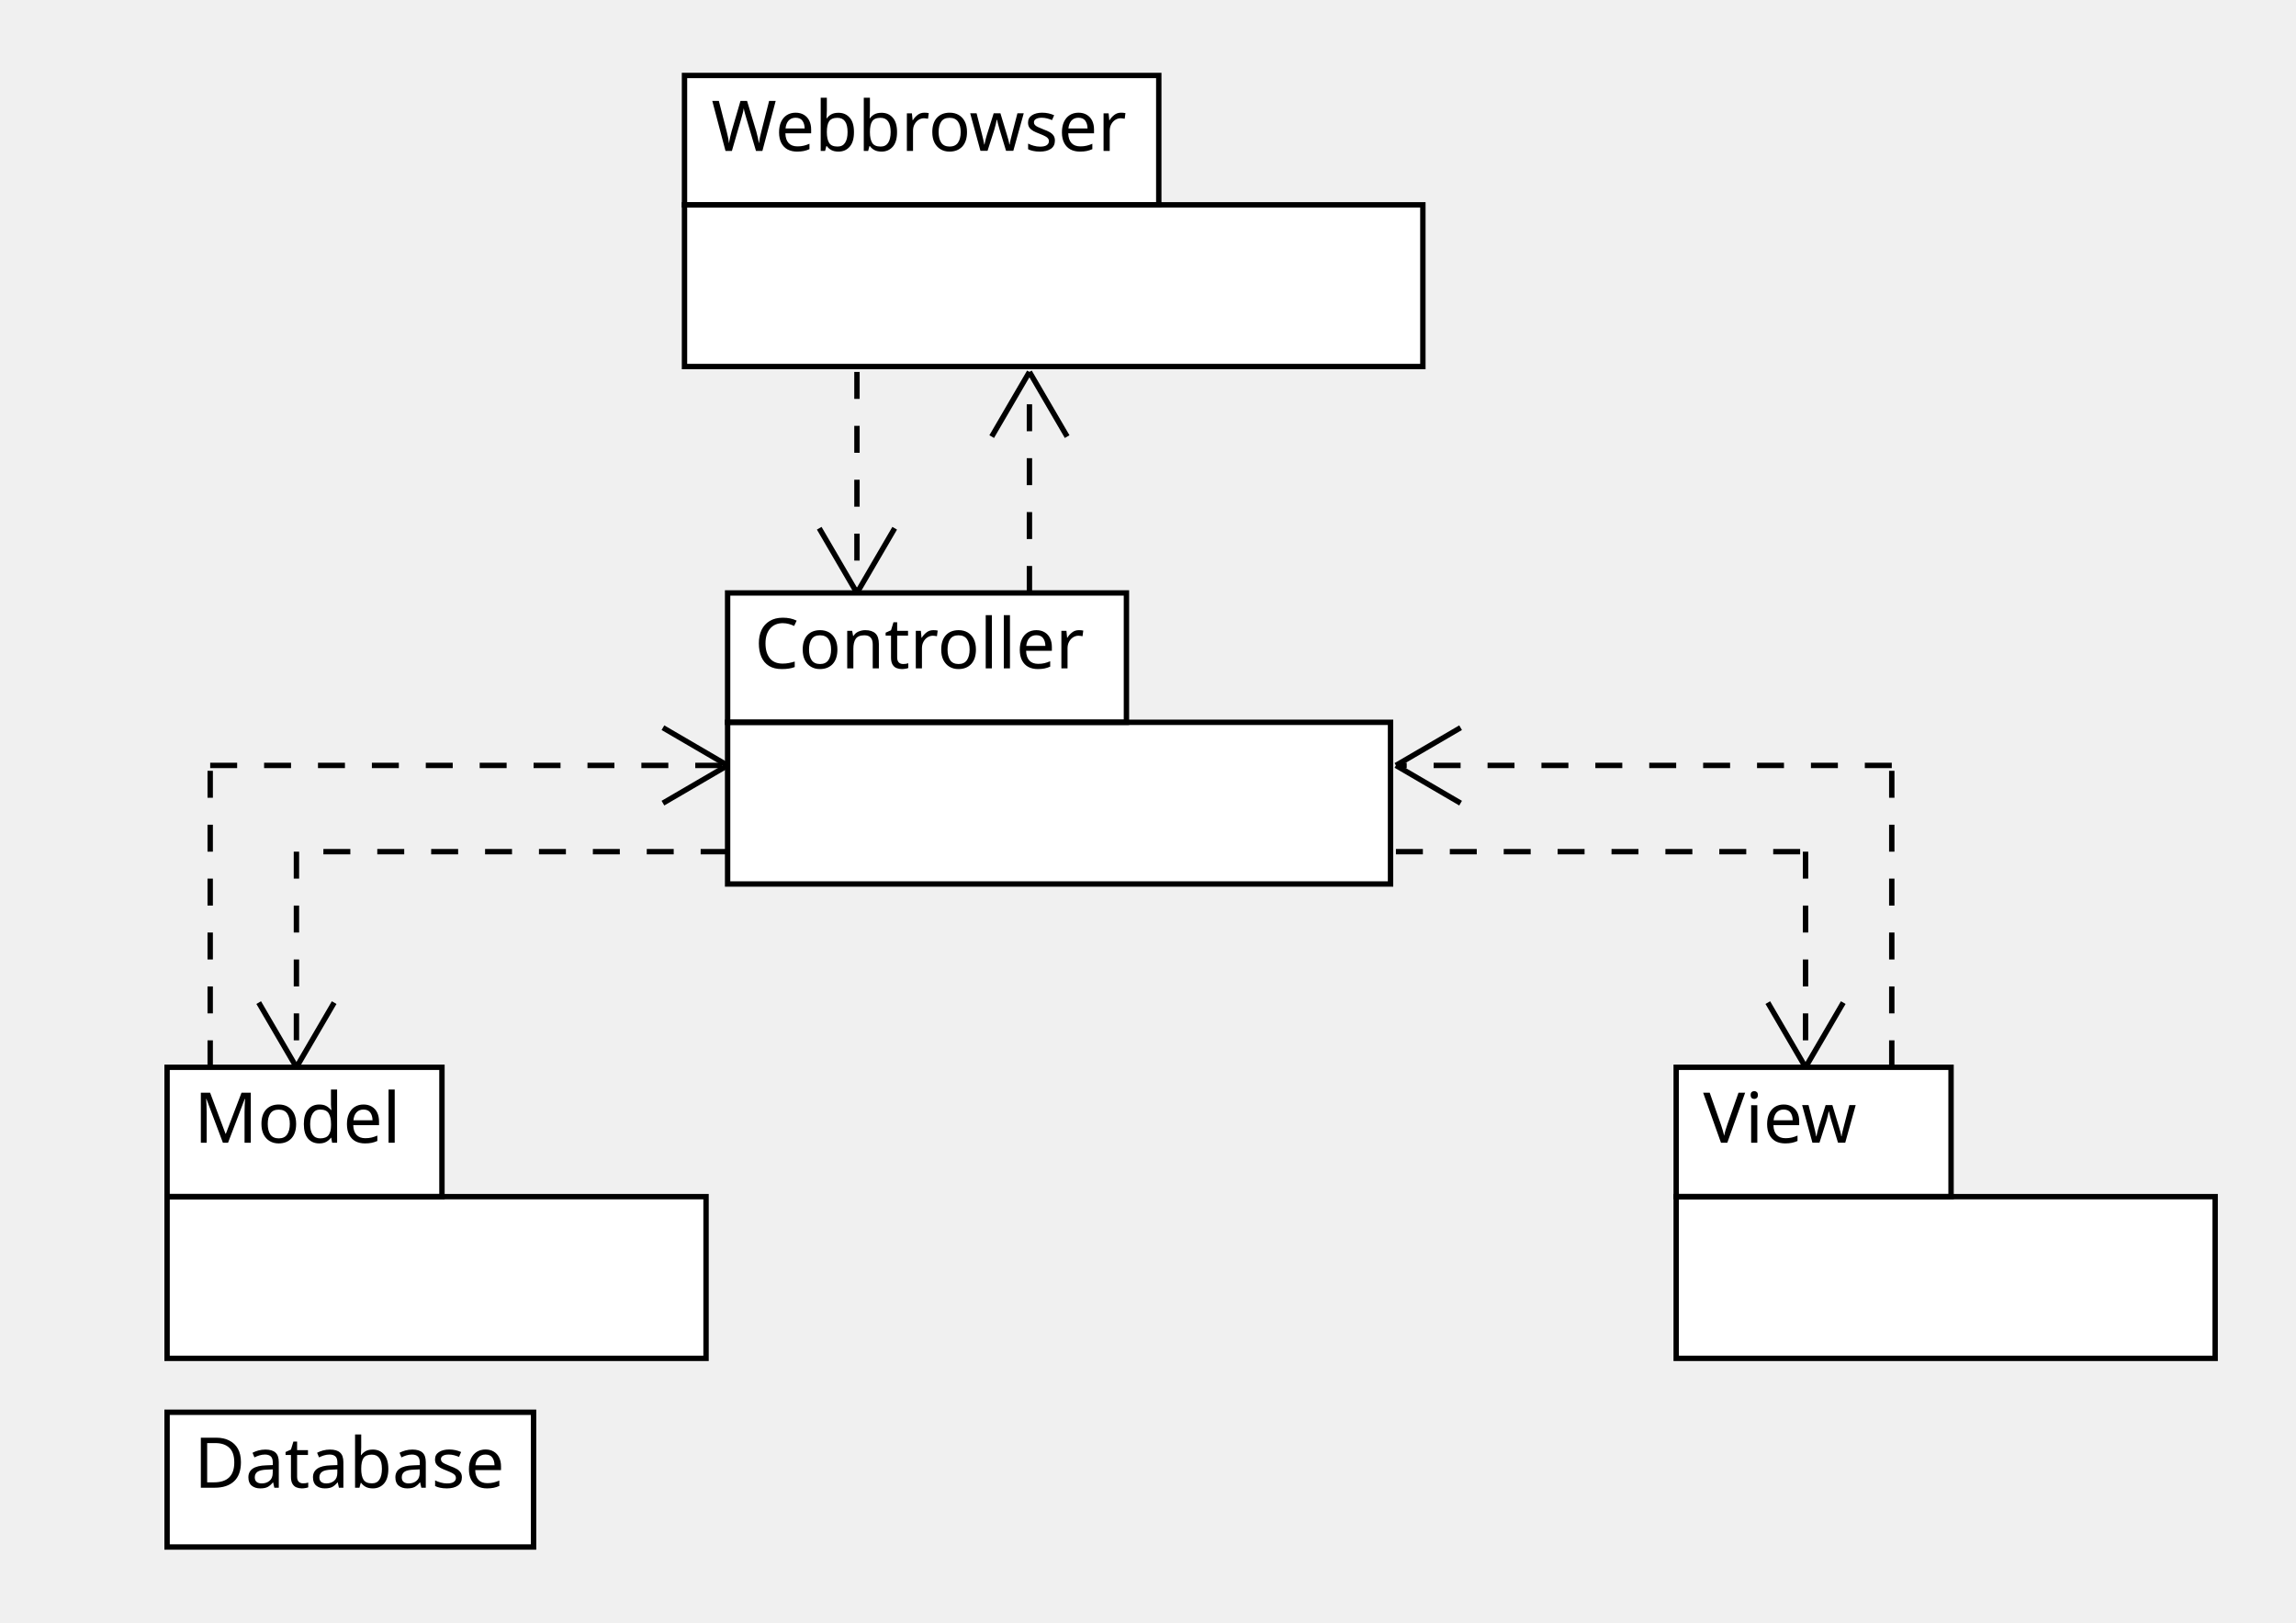
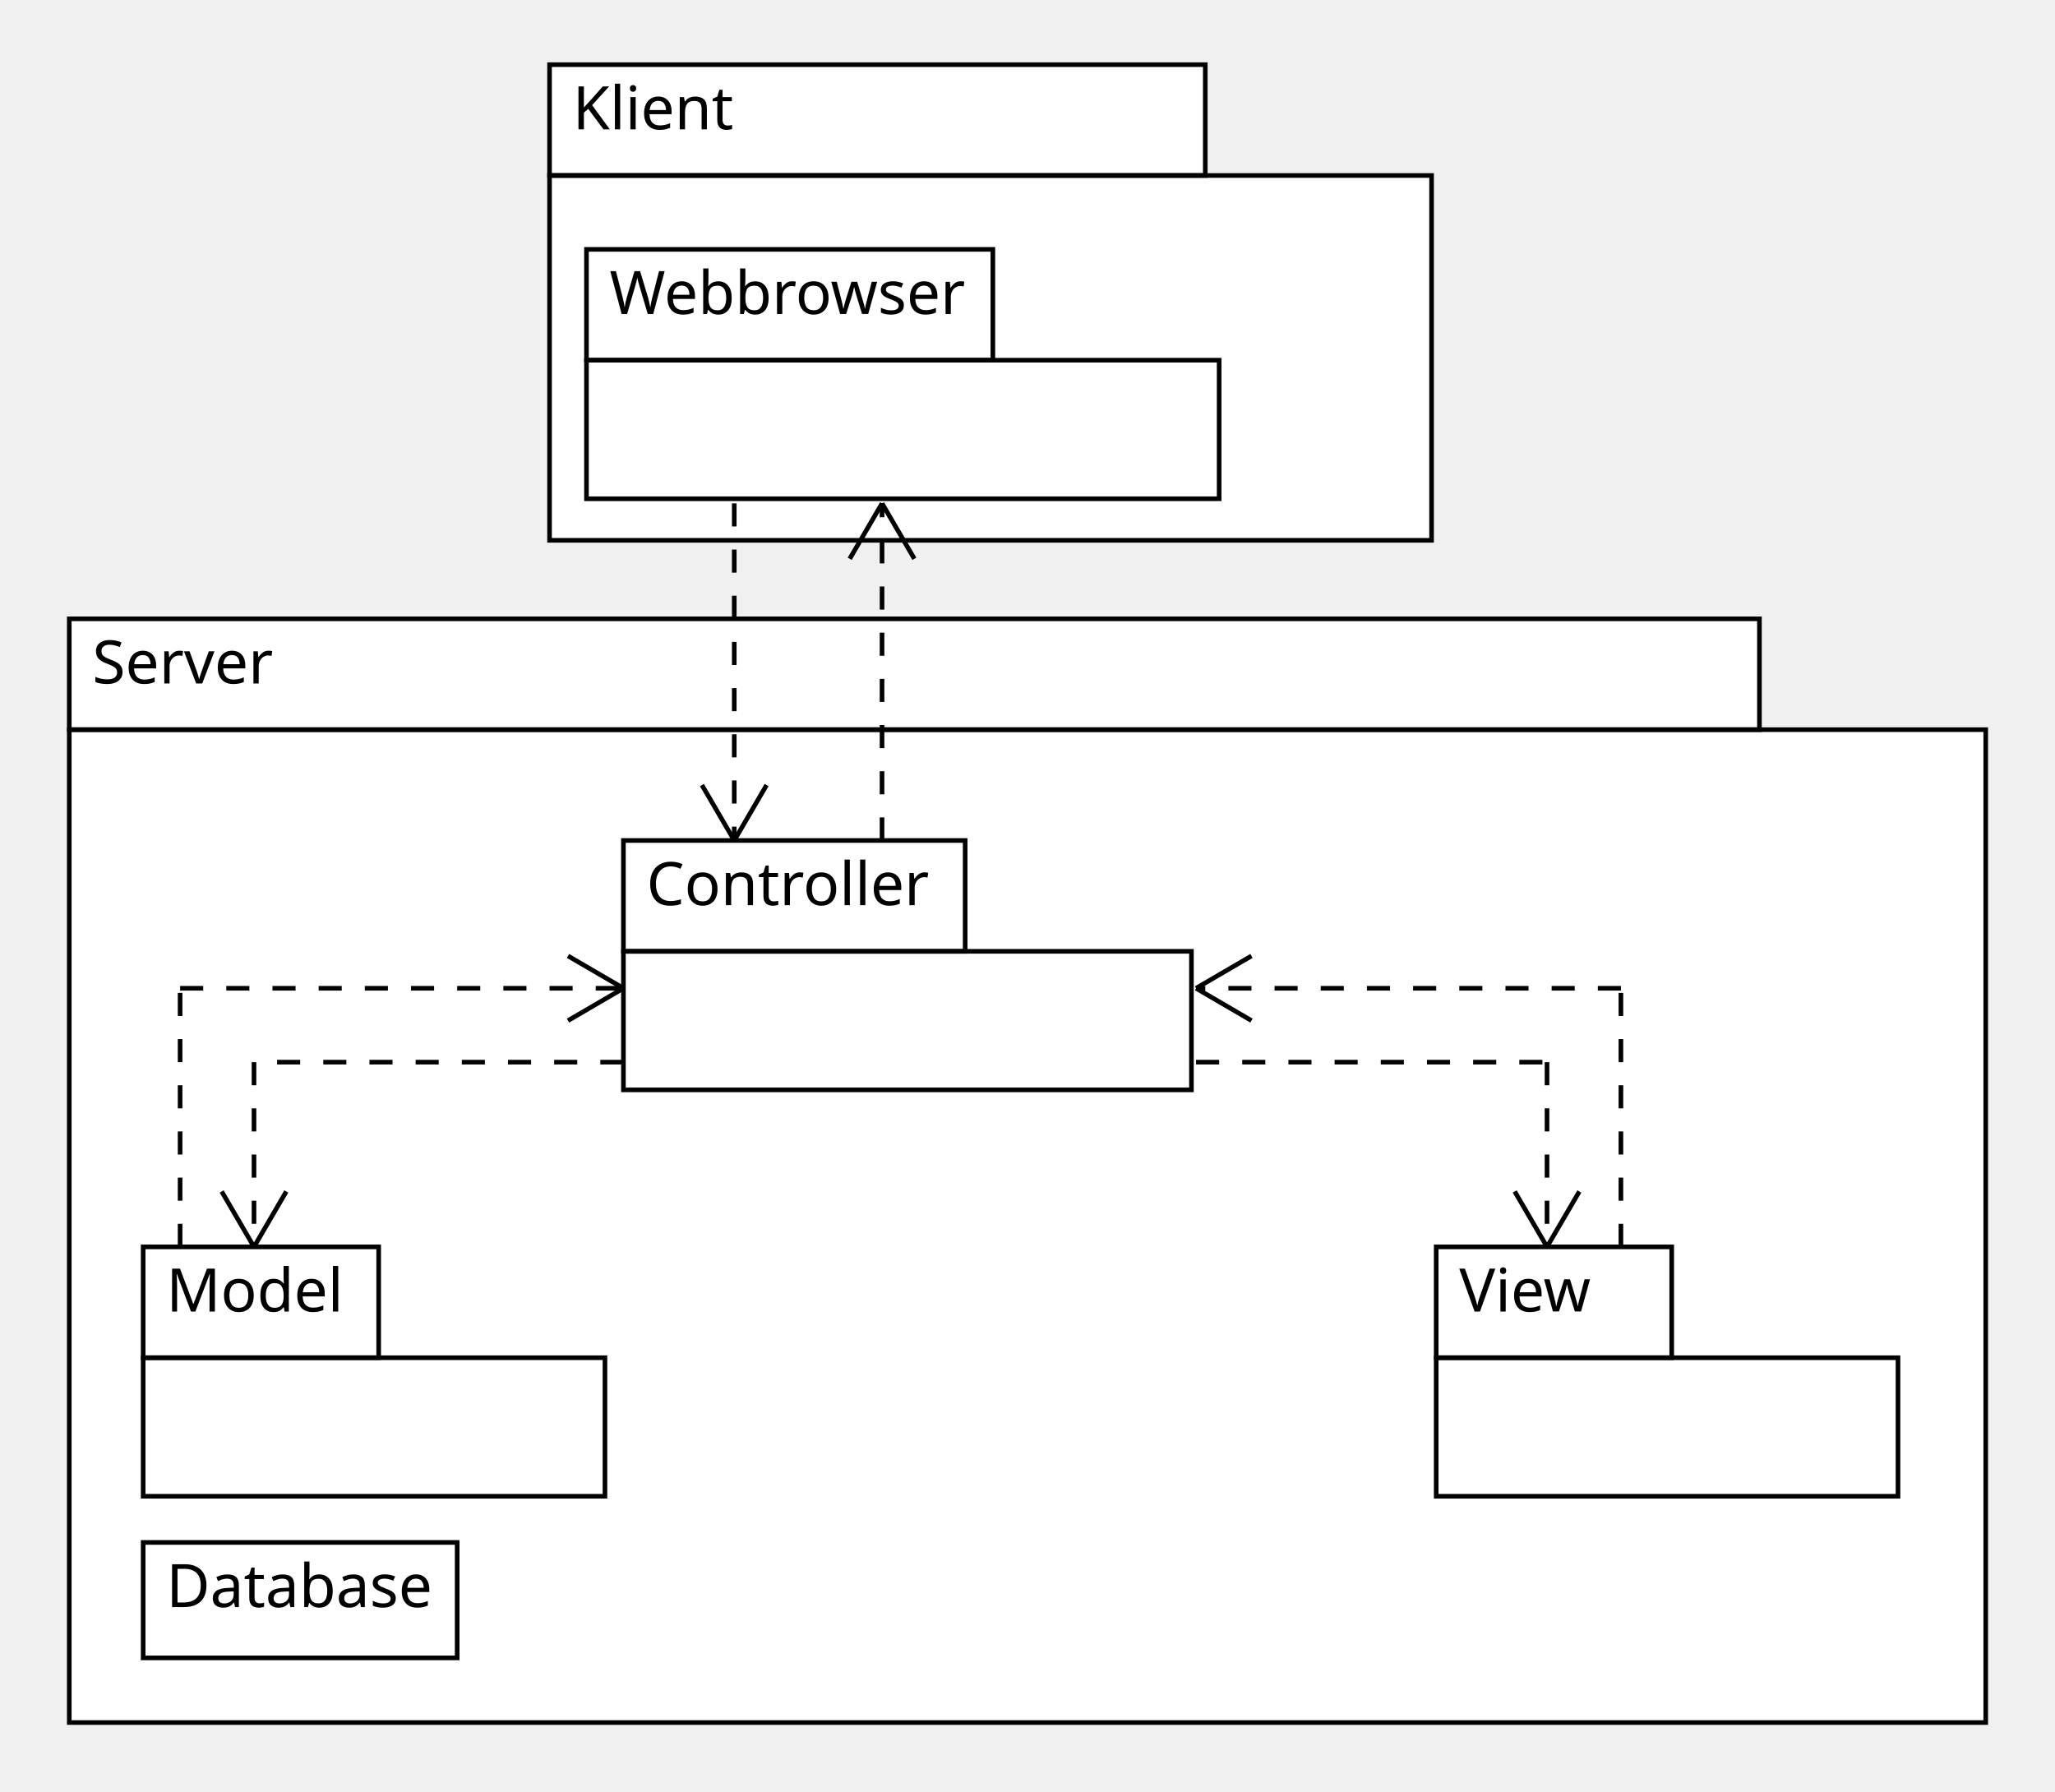
- <svg xmlns="http://www.w3.org/2000/svg" height="301" version="1.1" width="426">
-   <polygon fill="#ffffff" points="135,110 209,110 209,134 258,134 258,164 135,164 135,110" stroke="#ffffff" stroke-width="1" />
-   <rect fill="none" height="24" stroke="#000000" stroke-width="1" width="74" x="135" y="110" />
-   <text font-family="Lucida Grande" font-size="13" x="140" y="124">
+ <svg xmlns="http://www.w3.org/2000/svg" height="388" version="1.1" width="445">
+   <polygon fill="#ffffff" points="119,14 261,14 261,38 310,38 310,117 119,117 119,14" stroke="#ffffff" stroke-width="1" />
+   <rect fill="none" height="24" stroke="#000000" stroke-width="1" width="142" x="119" y="14" />
+   <text font-family="Lucida Grande" font-size="13" x="124" y="28">
+ Klient</text>
+   <rect fill="none" height="79" stroke="#000000" stroke-width="1" width="191" x="119" y="38" />
+   <polygon fill="#ffffff" points="15,134 381,134 381,158 430,158 430,373 15,373 15,134" stroke="#ffffff" stroke-width="1" />
+   <rect fill="none" height="24" stroke="#000000" stroke-width="1" width="366" x="15" y="134" />
+   <text font-family="Lucida Grande" font-size="13" x="20" y="148">
+ Server</text>
+   <rect fill="none" height="215" stroke="#000000" stroke-width="1" width="415" x="15" y="158" />
+   <polygon fill="#ffffff" points="135,182 209,182 209,206 258,206 258,236 135,236 135,182" stroke="#ffffff" stroke-width="1" />
+   <rect fill="none" height="24" stroke="#000000" stroke-width="1" width="74" x="135" y="182" />
+   <text font-family="Lucida Grande" font-size="13" x="140" y="196">
Controller</text>
-   <rect fill="none" height="30" stroke="#000000" stroke-width="1" width="123" x="135" y="134" />
-   <polygon fill="#ffffff" points="31,198 82,198 82,222 131,222 131,252 31,252 31,198" stroke="#ffffff" stroke-width="1" />
-   <rect fill="none" height="24" stroke="#000000" stroke-width="1" width="51" x="31" y="198" />
-   <text font-family="Lucida Grande" font-size="13" x="36" y="212">
+   <rect fill="none" height="30" stroke="#000000" stroke-width="1" width="123" x="135" y="206" />
+   <polygon fill="#ffffff" points="31,270 82,270 82,294 131,294 131,324 31,324 31,270" stroke="#ffffff" stroke-width="1" />
+   <rect fill="none" height="24" stroke="#000000" stroke-width="1" width="51" x="31" y="270" />
+   <text font-family="Lucida Grande" font-size="13" x="36" y="284">
Model</text>
-   <rect fill="none" height="30" stroke="#000000" stroke-width="1" width="100" x="31" y="222" />
-   <polygon fill="#ffffff" points="311,198 362,198 362,222 411,222 411,252 311,252 311,198" stroke="#ffffff" stroke-width="1" />
-   <rect fill="none" height="24" stroke="#000000" stroke-width="1" width="51" x="311" y="198" />
-   <text font-family="Lucida Grande" font-size="13" x="316" y="212">
+   <rect fill="none" height="30" stroke="#000000" stroke-width="1" width="100" x="31" y="294" />
+   <polygon fill="#ffffff" points="311,270 362,270 362,294 411,294 411,324 311,324 311,270" stroke="#ffffff" stroke-width="1" />
+   <rect fill="none" height="24" stroke="#000000" stroke-width="1" width="51" x="311" y="270" />
+   <text font-family="Lucida Grande" font-size="13" x="316" y="284">
View</text>
-   <rect fill="none" height="30" stroke="#000000" stroke-width="1" width="100" x="311" y="222" />
-   <polygon fill="#ffffff" points="127,14 215,14 215,38 264,38 264,68 127,68 127,14" stroke="#ffffff" stroke-width="1" />
-   <rect fill="none" height="24" stroke="#000000" stroke-width="1" width="88" x="127" y="14" />
-   <text font-family="Lucida Grande" font-size="13" x="132" y="28">
+   <rect fill="none" height="30" stroke="#000000" stroke-width="1" width="100" x="311" y="294" />
+   <polygon fill="#ffffff" points="127,54 215,54 215,78 264,78 264,108 127,108 127,54" stroke="#ffffff" stroke-width="1" />
+   <rect fill="none" height="24" stroke="#000000" stroke-width="1" width="88" x="127" y="54" />
+   <text font-family="Lucida Grande" font-size="13" x="132" y="68">
Webbrowser</text>
-   <rect fill="none" height="30" stroke="#000000" stroke-width="1" width="137" x="127" y="38" />
-   <line fill="#000000" stroke="#000000" stroke-width="1" x1="39" x2="39" y1="198" y2="193" />
-   <line fill="#000000" stroke="#000000" stroke-width="1" x1="39" x2="39" y1="188" y2="183" />
-   <line fill="#000000" stroke="#000000" stroke-width="1" x1="39" x2="39" y1="178" y2="173" />
-   <line fill="#000000" stroke="#000000" stroke-width="1" x1="39" x2="39" y1="168" y2="163" />
-   <line fill="#000000" stroke="#000000" stroke-width="1" x1="39" x2="39" y1="158" y2="153" />
-   <line fill="#000000" stroke="#000000" stroke-width="1" x1="39" x2="39" y1="148" y2="143" />
-   <line fill="#000000" stroke="#000000" stroke-width="1" x1="39" x2="44" y1="142" y2="142" />
-   <line fill="#000000" stroke="#000000" stroke-width="1" x1="49" x2="54" y1="142" y2="142" />
-   <line fill="#000000" stroke="#000000" stroke-width="1" x1="59" x2="64" y1="142" y2="142" />
-   <line fill="#000000" stroke="#000000" stroke-width="1" x1="69" x2="74" y1="142" y2="142" />
-   <line fill="#000000" stroke="#000000" stroke-width="1" x1="79" x2="84" y1="142" y2="142" />
-   <line fill="#000000" stroke="#000000" stroke-width="1" x1="89" x2="94" y1="142" y2="142" />
-   <line fill="#000000" stroke="#000000" stroke-width="1" x1="99" x2="104" y1="142" y2="142" />
-   <line fill="#000000" stroke="#000000" stroke-width="1" x1="109" x2="114" y1="142" y2="142" />
-   <line fill="#000000" stroke="#000000" stroke-width="1" x1="119" x2="124" y1="142" y2="142" />
-   <line fill="#000000" stroke="#000000" stroke-width="1" x1="129" x2="134" y1="142" y2="142" />
-   <line fill="#000000" stroke="#000000" stroke-width="1" x1="123" x2="135" y1="149" y2="142" />
-   <line fill="#000000" stroke="#000000" stroke-width="1" x1="123" x2="135" y1="135" y2="142" />
-   <line fill="#000000" stroke="#000000" stroke-width="1" x1="135" x2="130" y1="158" y2="158" />
-   <line fill="#000000" stroke="#000000" stroke-width="1" x1="125" x2="120" y1="158" y2="158" />
-   <line fill="#000000" stroke="#000000" stroke-width="1" x1="115" x2="110" y1="158" y2="158" />
-   <line fill="#000000" stroke="#000000" stroke-width="1" x1="105" x2="100" y1="158" y2="158" />
-   <line fill="#000000" stroke="#000000" stroke-width="1" x1="95" x2="90" y1="158" y2="158" />
-   <line fill="#000000" stroke="#000000" stroke-width="1" x1="85" x2="80" y1="158" y2="158" />
-   <line fill="#000000" stroke="#000000" stroke-width="1" x1="75" x2="70" y1="158" y2="158" />
-   <line fill="#000000" stroke="#000000" stroke-width="1" x1="65" x2="60" y1="158" y2="158" />
-   <line fill="#000000" stroke="#000000" stroke-width="1" x1="55" x2="55" y1="158" y2="163" />
-   <line fill="#000000" stroke="#000000" stroke-width="1" x1="55" x2="55" y1="168" y2="173" />
-   <line fill="#000000" stroke="#000000" stroke-width="1" x1="55" x2="55" y1="178" y2="183" />
-   <line fill="#000000" stroke="#000000" stroke-width="1" x1="55" x2="55" y1="188" y2="193" />
-   <line fill="#000000" stroke="#000000" stroke-width="1" x1="48" x2="55" y1="186" y2="198" />
-   <line fill="#000000" stroke="#000000" stroke-width="1" x1="62" x2="55" y1="186" y2="198" />
-   <line fill="#000000" stroke="#000000" stroke-width="1" x1="259" x2="264" y1="158" y2="158" />
-   <line fill="#000000" stroke="#000000" stroke-width="1" x1="269" x2="274" y1="158" y2="158" />
-   <line fill="#000000" stroke="#000000" stroke-width="1" x1="279" x2="284" y1="158" y2="158" />
-   <line fill="#000000" stroke="#000000" stroke-width="1" x1="289" x2="294" y1="158" y2="158" />
-   <line fill="#000000" stroke="#000000" stroke-width="1" x1="299" x2="304" y1="158" y2="158" />
-   <line fill="#000000" stroke="#000000" stroke-width="1" x1="309" x2="314" y1="158" y2="158" />
-   <line fill="#000000" stroke="#000000" stroke-width="1" x1="319" x2="324" y1="158" y2="158" />
-   <line fill="#000000" stroke="#000000" stroke-width="1" x1="329" x2="334" y1="158" y2="158" />
-   <line fill="#000000" stroke="#000000" stroke-width="1" x1="335" x2="335" y1="158" y2="163" />
-   <line fill="#000000" stroke="#000000" stroke-width="1" x1="335" x2="335" y1="168" y2="173" />
-   <line fill="#000000" stroke="#000000" stroke-width="1" x1="335" x2="335" y1="178" y2="183" />
-   <line fill="#000000" stroke="#000000" stroke-width="1" x1="335" x2="335" y1="188" y2="193" />
-   <line fill="#000000" stroke="#000000" stroke-width="1" x1="328" x2="335" y1="186" y2="198" />
-   <line fill="#000000" stroke="#000000" stroke-width="1" x1="342" x2="335" y1="186" y2="198" />
-   <line fill="#000000" stroke="#000000" stroke-width="1" x1="351" x2="351" y1="198" y2="193" />
-   <line fill="#000000" stroke="#000000" stroke-width="1" x1="351" x2="351" y1="188" y2="183" />
-   <line fill="#000000" stroke="#000000" stroke-width="1" x1="351" x2="351" y1="178" y2="173" />
-   <line fill="#000000" stroke="#000000" stroke-width="1" x1="351" x2="351" y1="168" y2="163" />
-   <line fill="#000000" stroke="#000000" stroke-width="1" x1="351" x2="351" y1="158" y2="153" />
-   <line fill="#000000" stroke="#000000" stroke-width="1" x1="351" x2="351" y1="148" y2="143" />
-   <line fill="#000000" stroke="#000000" stroke-width="1" x1="351" x2="346" y1="142" y2="142" />
-   <line fill="#000000" stroke="#000000" stroke-width="1" x1="341" x2="336" y1="142" y2="142" />
-   <line fill="#000000" stroke="#000000" stroke-width="1" x1="331" x2="326" y1="142" y2="142" />
-   <line fill="#000000" stroke="#000000" stroke-width="1" x1="321" x2="316" y1="142" y2="142" />
-   <line fill="#000000" stroke="#000000" stroke-width="1" x1="311" x2="306" y1="142" y2="142" />
-   <line fill="#000000" stroke="#000000" stroke-width="1" x1="301" x2="296" y1="142" y2="142" />
-   <line fill="#000000" stroke="#000000" stroke-width="1" x1="291" x2="286" y1="142" y2="142" />
-   <line fill="#000000" stroke="#000000" stroke-width="1" x1="281" x2="276" y1="142" y2="142" />
-   <line fill="#000000" stroke="#000000" stroke-width="1" x1="271" x2="266" y1="142" y2="142" />
-   <line fill="#000000" stroke="#000000" stroke-width="1" x1="261" x2="259" y1="142" y2="142" />
-   <line fill="#000000" stroke="#000000" stroke-width="1" x1="271" x2="259" y1="135" y2="142" />
-   <line fill="#000000" stroke="#000000" stroke-width="1" x1="271" x2="259" y1="149" y2="142" />
-   <line fill="#000000" stroke="#000000" stroke-width="1" x1="191" x2="191" y1="110" y2="105" />
-   <line fill="#000000" stroke="#000000" stroke-width="1" x1="191" x2="191" y1="100" y2="95" />
-   <line fill="#000000" stroke="#000000" stroke-width="1" x1="191" x2="191" y1="90" y2="85" />
-   <line fill="#000000" stroke="#000000" stroke-width="1" x1="191" x2="191" y1="80" y2="75" />
-   <line fill="#000000" stroke="#000000" stroke-width="1" x1="191" x2="191" y1="70" y2="69" />
-   <line fill="#000000" stroke="#000000" stroke-width="1" x1="198" x2="191" y1="81" y2="69" />
-   <line fill="#000000" stroke="#000000" stroke-width="1" x1="184" x2="191" y1="81" y2="69" />
-   <rect fill="#ffffff" height="25" stroke="#ffffff" stroke-width="1" width="68" x="31" y="262" />
-   <rect fill="none" height="25" stroke="#000000" stroke-width="1" width="68" x="31" y="262" />
-   <text font-family="Lucida Grande" font-size="13" x="36" y="276">
+   <rect fill="none" height="30" stroke="#000000" stroke-width="1" width="137" x="127" y="78" />
+   <line fill="#000000" stroke="#000000" stroke-width="1" x1="39" x2="39" y1="270" y2="265" />
+   <line fill="#000000" stroke="#000000" stroke-width="1" x1="39" x2="39" y1="260" y2="255" />
+   <line fill="#000000" stroke="#000000" stroke-width="1" x1="39" x2="39" y1="250" y2="245" />
+   <line fill="#000000" stroke="#000000" stroke-width="1" x1="39" x2="39" y1="240" y2="235" />
+   <line fill="#000000" stroke="#000000" stroke-width="1" x1="39" x2="39" y1="230" y2="225" />
+   <line fill="#000000" stroke="#000000" stroke-width="1" x1="39" x2="39" y1="220" y2="215" />
+   <line fill="#000000" stroke="#000000" stroke-width="1" x1="39" x2="44" y1="214" y2="214" />
+   <line fill="#000000" stroke="#000000" stroke-width="1" x1="49" x2="54" y1="214" y2="214" />
+   <line fill="#000000" stroke="#000000" stroke-width="1" x1="59" x2="64" y1="214" y2="214" />
+   <line fill="#000000" stroke="#000000" stroke-width="1" x1="69" x2="74" y1="214" y2="214" />
+   <line fill="#000000" stroke="#000000" stroke-width="1" x1="79" x2="84" y1="214" y2="214" />
+   <line fill="#000000" stroke="#000000" stroke-width="1" x1="89" x2="94" y1="214" y2="214" />
+   <line fill="#000000" stroke="#000000" stroke-width="1" x1="99" x2="104" y1="214" y2="214" />
+   <line fill="#000000" stroke="#000000" stroke-width="1" x1="109" x2="114" y1="214" y2="214" />
+   <line fill="#000000" stroke="#000000" stroke-width="1" x1="119" x2="124" y1="214" y2="214" />
+   <line fill="#000000" stroke="#000000" stroke-width="1" x1="129" x2="134" y1="214" y2="214" />
+   <line fill="#000000" stroke="#000000" stroke-width="1" x1="123" x2="135" y1="221" y2="214" />
+   <line fill="#000000" stroke="#000000" stroke-width="1" x1="123" x2="135" y1="207" y2="214" />
+   <line fill="#000000" stroke="#000000" stroke-width="1" x1="135" x2="130" y1="230" y2="230" />
+   <line fill="#000000" stroke="#000000" stroke-width="1" x1="125" x2="120" y1="230" y2="230" />
+   <line fill="#000000" stroke="#000000" stroke-width="1" x1="115" x2="110" y1="230" y2="230" />
+   <line fill="#000000" stroke="#000000" stroke-width="1" x1="105" x2="100" y1="230" y2="230" />
+   <line fill="#000000" stroke="#000000" stroke-width="1" x1="95" x2="90" y1="230" y2="230" />
+   <line fill="#000000" stroke="#000000" stroke-width="1" x1="85" x2="80" y1="230" y2="230" />
+   <line fill="#000000" stroke="#000000" stroke-width="1" x1="75" x2="70" y1="230" y2="230" />
+   <line fill="#000000" stroke="#000000" stroke-width="1" x1="65" x2="60" y1="230" y2="230" />
+   <line fill="#000000" stroke="#000000" stroke-width="1" x1="55" x2="55" y1="230" y2="235" />
+   <line fill="#000000" stroke="#000000" stroke-width="1" x1="55" x2="55" y1="240" y2="245" />
+   <line fill="#000000" stroke="#000000" stroke-width="1" x1="55" x2="55" y1="250" y2="255" />
+   <line fill="#000000" stroke="#000000" stroke-width="1" x1="55" x2="55" y1="260" y2="265" />
+   <line fill="#000000" stroke="#000000" stroke-width="1" x1="48" x2="55" y1="258" y2="270" />
+   <line fill="#000000" stroke="#000000" stroke-width="1" x1="62" x2="55" y1="258" y2="270" />
+   <line fill="#000000" stroke="#000000" stroke-width="1" x1="259" x2="264" y1="230" y2="230" />
+   <line fill="#000000" stroke="#000000" stroke-width="1" x1="269" x2="274" y1="230" y2="230" />
+   <line fill="#000000" stroke="#000000" stroke-width="1" x1="279" x2="284" y1="230" y2="230" />
+   <line fill="#000000" stroke="#000000" stroke-width="1" x1="289" x2="294" y1="230" y2="230" />
+   <line fill="#000000" stroke="#000000" stroke-width="1" x1="299" x2="304" y1="230" y2="230" />
+   <line fill="#000000" stroke="#000000" stroke-width="1" x1="309" x2="314" y1="230" y2="230" />
+   <line fill="#000000" stroke="#000000" stroke-width="1" x1="319" x2="324" y1="230" y2="230" />
+   <line fill="#000000" stroke="#000000" stroke-width="1" x1="329" x2="334" y1="230" y2="230" />
+   <line fill="#000000" stroke="#000000" stroke-width="1" x1="335" x2="335" y1="230" y2="235" />
+   <line fill="#000000" stroke="#000000" stroke-width="1" x1="335" x2="335" y1="240" y2="245" />
+   <line fill="#000000" stroke="#000000" stroke-width="1" x1="335" x2="335" y1="250" y2="255" />
+   <line fill="#000000" stroke="#000000" stroke-width="1" x1="335" x2="335" y1="260" y2="265" />
+   <line fill="#000000" stroke="#000000" stroke-width="1" x1="328" x2="335" y1="258" y2="270" />
+   <line fill="#000000" stroke="#000000" stroke-width="1" x1="342" x2="335" y1="258" y2="270" />
+   <line fill="#000000" stroke="#000000" stroke-width="1" x1="351" x2="351" y1="270" y2="265" />
+   <line fill="#000000" stroke="#000000" stroke-width="1" x1="351" x2="351" y1="260" y2="255" />
+   <line fill="#000000" stroke="#000000" stroke-width="1" x1="351" x2="351" y1="250" y2="245" />
+   <line fill="#000000" stroke="#000000" stroke-width="1" x1="351" x2="351" y1="240" y2="235" />
+   <line fill="#000000" stroke="#000000" stroke-width="1" x1="351" x2="351" y1="230" y2="225" />
+   <line fill="#000000" stroke="#000000" stroke-width="1" x1="351" x2="351" y1="220" y2="215" />
+   <line fill="#000000" stroke="#000000" stroke-width="1" x1="351" x2="346" y1="214" y2="214" />
+   <line fill="#000000" stroke="#000000" stroke-width="1" x1="341" x2="336" y1="214" y2="214" />
+   <line fill="#000000" stroke="#000000" stroke-width="1" x1="331" x2="326" y1="214" y2="214" />
+   <line fill="#000000" stroke="#000000" stroke-width="1" x1="321" x2="316" y1="214" y2="214" />
+   <line fill="#000000" stroke="#000000" stroke-width="1" x1="311" x2="306" y1="214" y2="214" />
+   <line fill="#000000" stroke="#000000" stroke-width="1" x1="301" x2="296" y1="214" y2="214" />
+   <line fill="#000000" stroke="#000000" stroke-width="1" x1="291" x2="286" y1="214" y2="214" />
+   <line fill="#000000" stroke="#000000" stroke-width="1" x1="281" x2="276" y1="214" y2="214" />
+   <line fill="#000000" stroke="#000000" stroke-width="1" x1="271" x2="266" y1="214" y2="214" />
+   <line fill="#000000" stroke="#000000" stroke-width="1" x1="261" x2="259" y1="214" y2="214" />
+   <line fill="#000000" stroke="#000000" stroke-width="1" x1="271" x2="259" y1="207" y2="214" />
+   <line fill="#000000" stroke="#000000" stroke-width="1" x1="271" x2="259" y1="221" y2="214" />
+   <line fill="#000000" stroke="#000000" stroke-width="1" x1="191" x2="191" y1="182" y2="177" />
+   <line fill="#000000" stroke="#000000" stroke-width="1" x1="191" x2="191" y1="172" y2="167" />
+   <line fill="#000000" stroke="#000000" stroke-width="1" x1="191" x2="191" y1="162" y2="157" />
+   <line fill="#000000" stroke="#000000" stroke-width="1" x1="191" x2="191" y1="152" y2="147" />
+   <line fill="#000000" stroke="#000000" stroke-width="1" x1="191" x2="191" y1="142" y2="137" />
+   <line fill="#000000" stroke="#000000" stroke-width="1" x1="191" x2="191" y1="132" y2="127" />
+   <line fill="#000000" stroke="#000000" stroke-width="1" x1="191" x2="191" y1="122" y2="117" />
+   <line fill="#000000" stroke="#000000" stroke-width="1" x1="191" x2="191" y1="112" y2="109" />
+   <line fill="#000000" stroke="#000000" stroke-width="1" x1="198" x2="191" y1="121" y2="109" />
+   <line fill="#000000" stroke="#000000" stroke-width="1" x1="184" x2="191" y1="121" y2="109" />
+   <rect fill="#ffffff" height="25" stroke="#ffffff" stroke-width="1" width="68" x="31" y="334" />
+   <rect fill="none" height="25" stroke="#000000" stroke-width="1" width="68" x="31" y="334" />
+   <text font-family="Lucida Grande" font-size="13" x="36" y="348">
Database</text>
-   <line fill="#000000" stroke="#000000" stroke-width="1" x1="159" x2="159" y1="69" y2="74" />
-   <line fill="#000000" stroke="#000000" stroke-width="1" x1="159" x2="159" y1="79" y2="84" />
-   <line fill="#000000" stroke="#000000" stroke-width="1" x1="159" x2="159" y1="89" y2="94" />
-   <line fill="#000000" stroke="#000000" stroke-width="1" x1="159" x2="159" y1="99" y2="104" />
-   <line fill="#000000" stroke="#000000" stroke-width="1" x1="159" x2="159" y1="109" y2="110" />
-   <line fill="#000000" stroke="#000000" stroke-width="1" x1="152" x2="159" y1="98" y2="110" />
-   <line fill="#000000" stroke="#000000" stroke-width="1" x1="166" x2="159" y1="98" y2="110" />
+   <line fill="#000000" stroke="#000000" stroke-width="1" x1="159" x2="159" y1="109" y2="114" />
+   <line fill="#000000" stroke="#000000" stroke-width="1" x1="159" x2="159" y1="119" y2="124" />
+   <line fill="#000000" stroke="#000000" stroke-width="1" x1="159" x2="159" y1="129" y2="134" />
+   <line fill="#000000" stroke="#000000" stroke-width="1" x1="159" x2="159" y1="139" y2="144" />
+   <line fill="#000000" stroke="#000000" stroke-width="1" x1="159" x2="159" y1="149" y2="154" />
+   <line fill="#000000" stroke="#000000" stroke-width="1" x1="159" x2="159" y1="159" y2="164" />
+   <line fill="#000000" stroke="#000000" stroke-width="1" x1="159" x2="159" y1="169" y2="174" />
+   <line fill="#000000" stroke="#000000" stroke-width="1" x1="159" x2="159" y1="179" y2="182" />
+   <line fill="#000000" stroke="#000000" stroke-width="1" x1="152" x2="159" y1="170" y2="182" />
+   <line fill="#000000" stroke="#000000" stroke-width="1" x1="166" x2="159" y1="170" y2="182" />
</svg>
